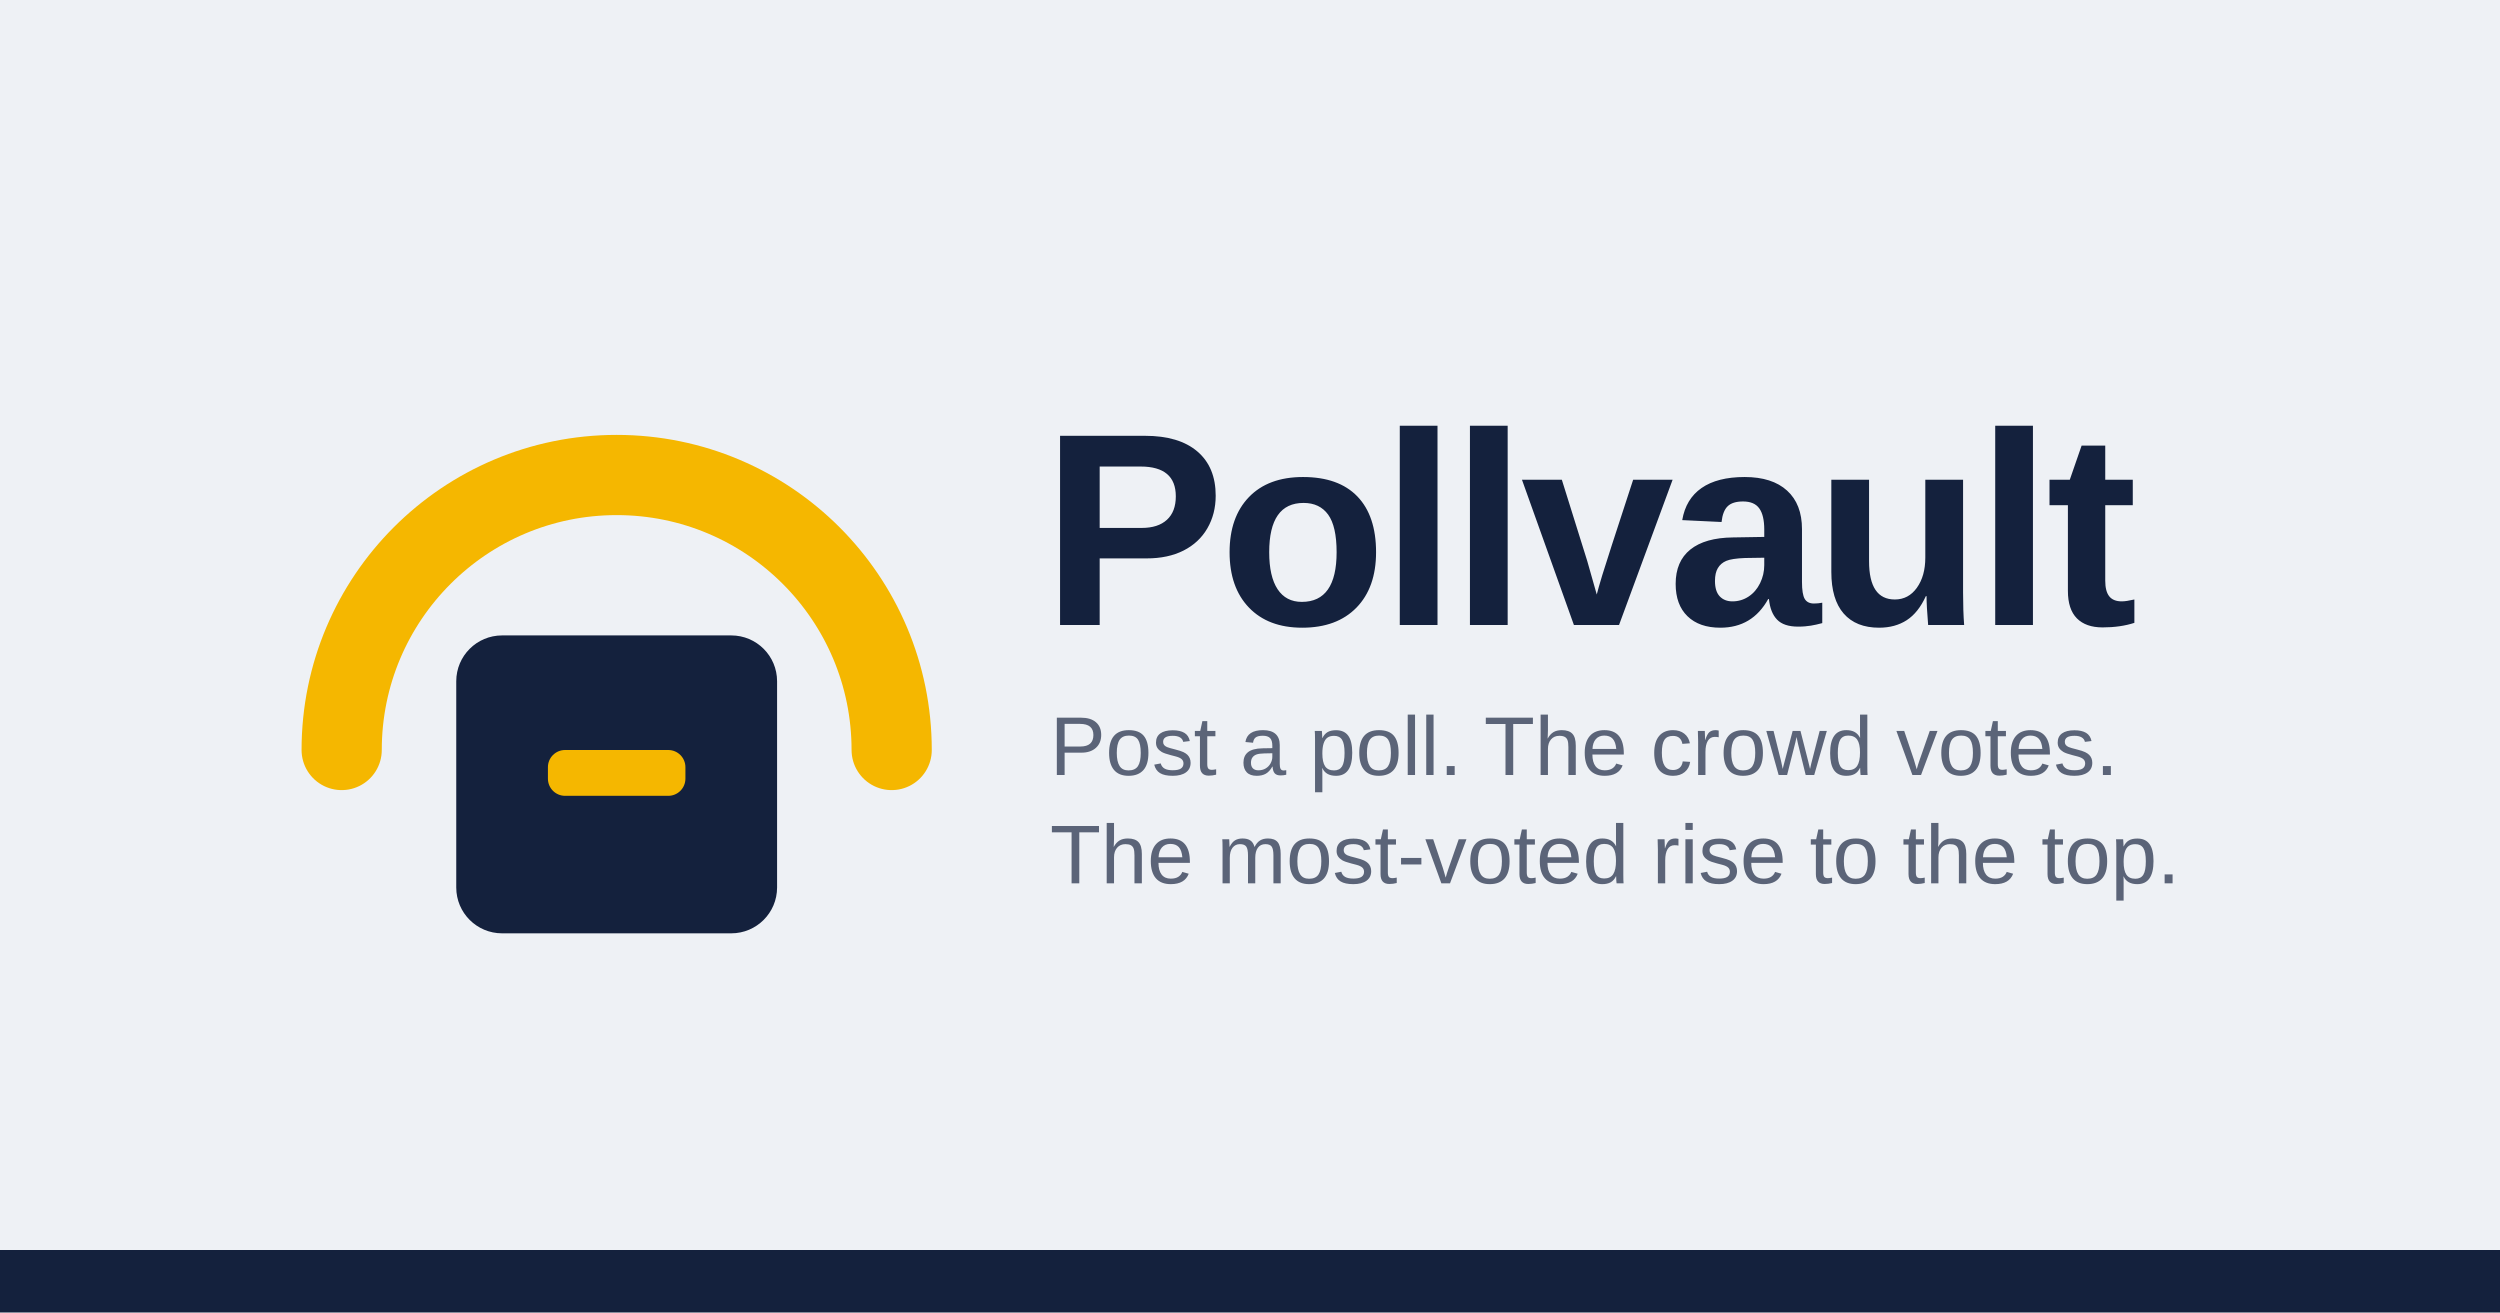
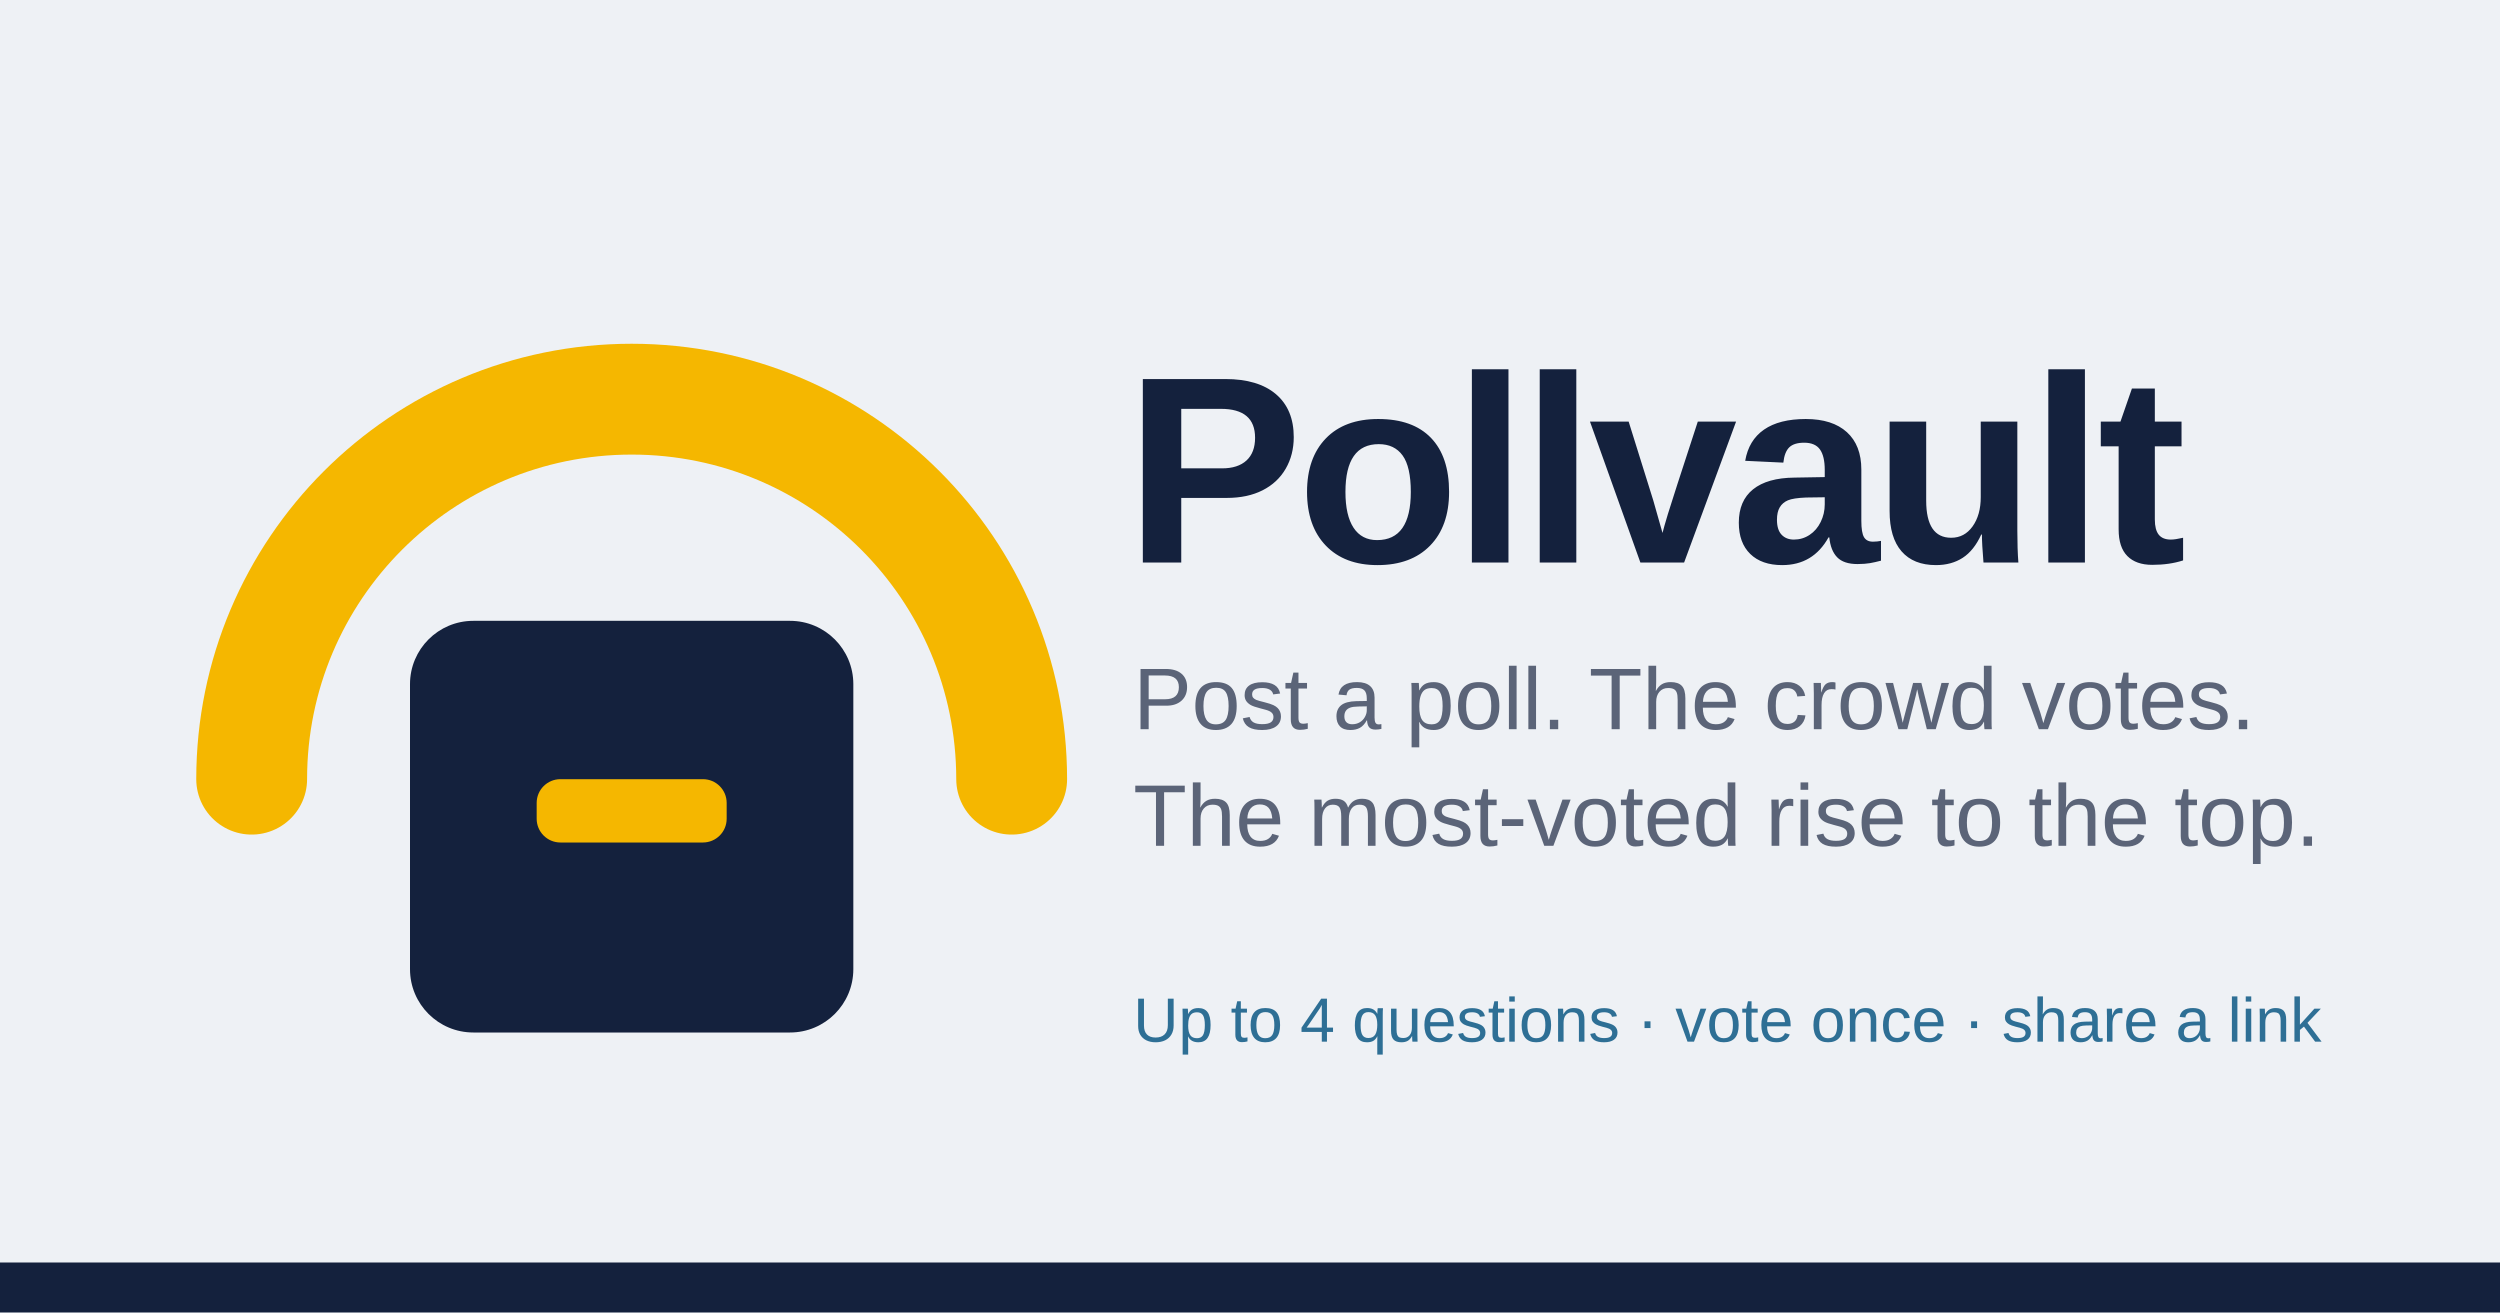
<svg xmlns="http://www.w3.org/2000/svg" width="1200" height="630" viewBox="0 0 1200 630">
  <rect width="1200" height="630" fill="#EEF1F5" />
-   <rect x="0" y="600" width="1200" height="30" fill="#14213D" />
-   <g transform="translate(120 140) scale(5.5)">
+   <rect x="0" y="606" width="1200" height="24" fill="#14213D" />
+   <g transform="translate(60 70) scale(7.6)">
    <path d="M8 40 A24 24 0 0 1 56 40" fill="none" stroke="#F5B700" stroke-width="7" stroke-linecap="round" />
    <rect x="18" y="30" width="28" height="26" rx="4" fill="#14213D" />
    <rect x="26" y="40" width="12" height="4" rx="1.5" fill="#F5B700" />
  </g>
  <g font-family="Outfit, 'Segoe UI', Arial, sans-serif" fill="#14213D">
-     <text x="500" y="300" font-size="132" font-weight="700" letter-spacing="-3">Pollvault</text>
-     <text x="504" y="372" font-size="40" fill="#5B6478">Post a poll. The crowd votes.</text>
-     <text x="504" y="424" font-size="40" fill="#5B6478">The most-voted rise to the top.</text>
+     <text x="540" y="270" font-size="128" font-weight="700" letter-spacing="-3">Pollvault</text>
+     <text x="544" y="350" font-size="42" fill="#5B6478">Post a poll. The crowd votes.</text>
+     <text x="544" y="406" font-size="42" fill="#5B6478">The most-voted rise to the top.</text>
+     <text x="544" y="500" font-size="30" fill="#2E6F95">Up to 4 questions · vote once · share a link</text>
  </g>
</svg>
